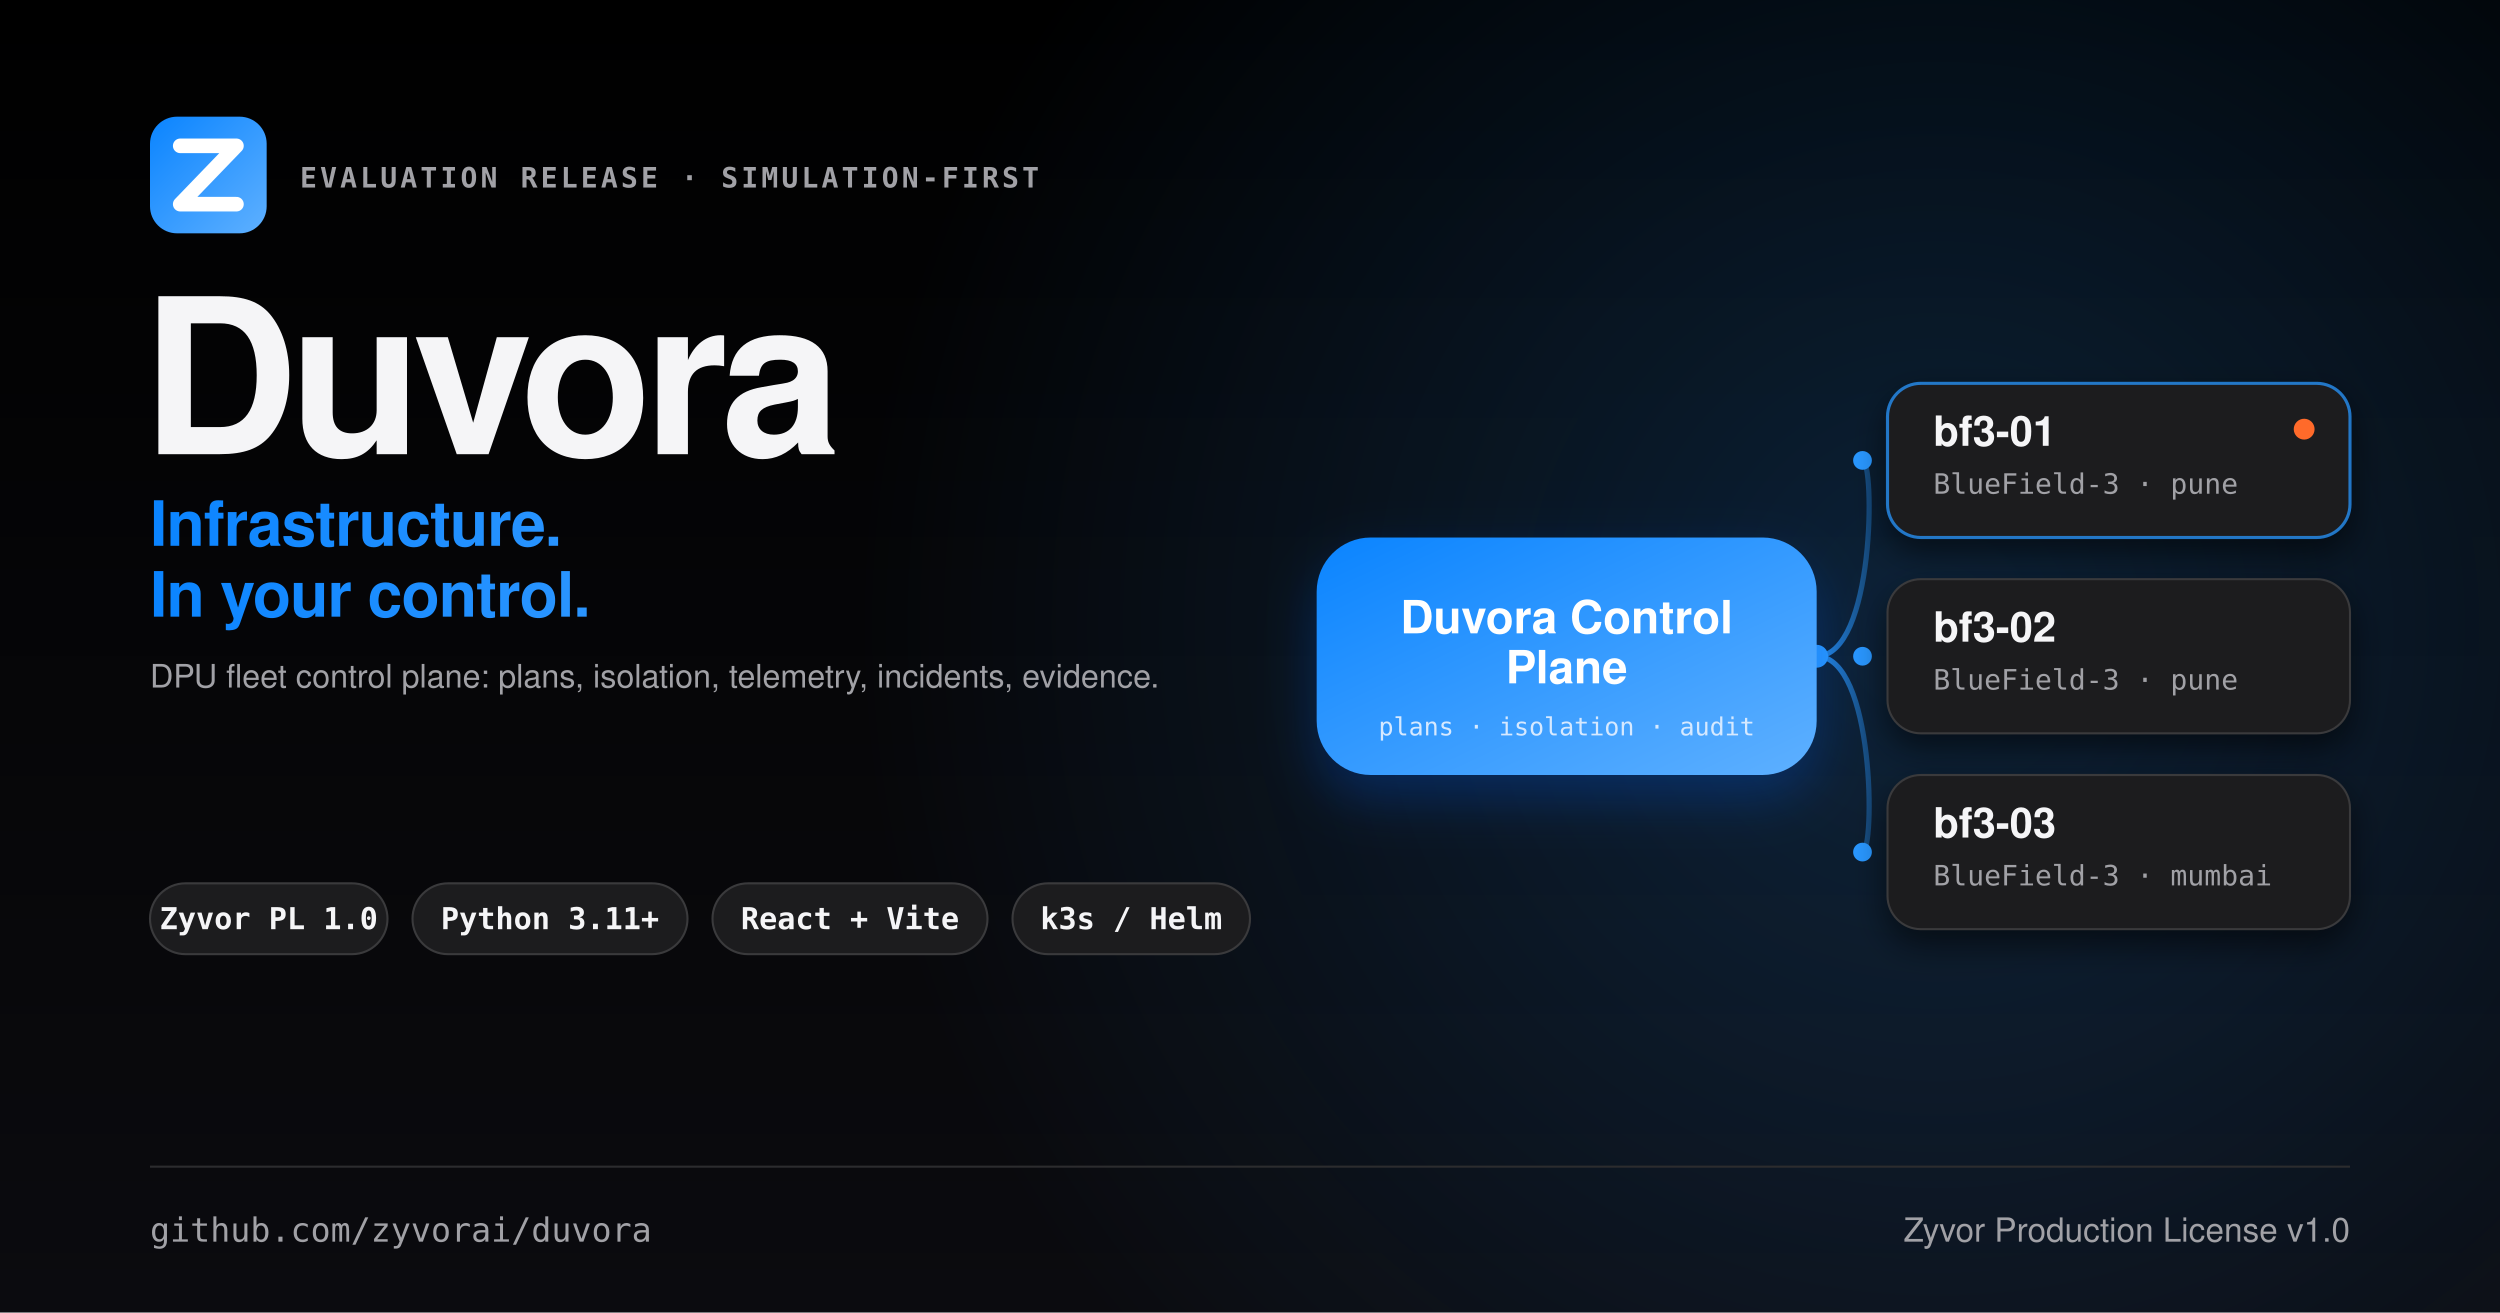
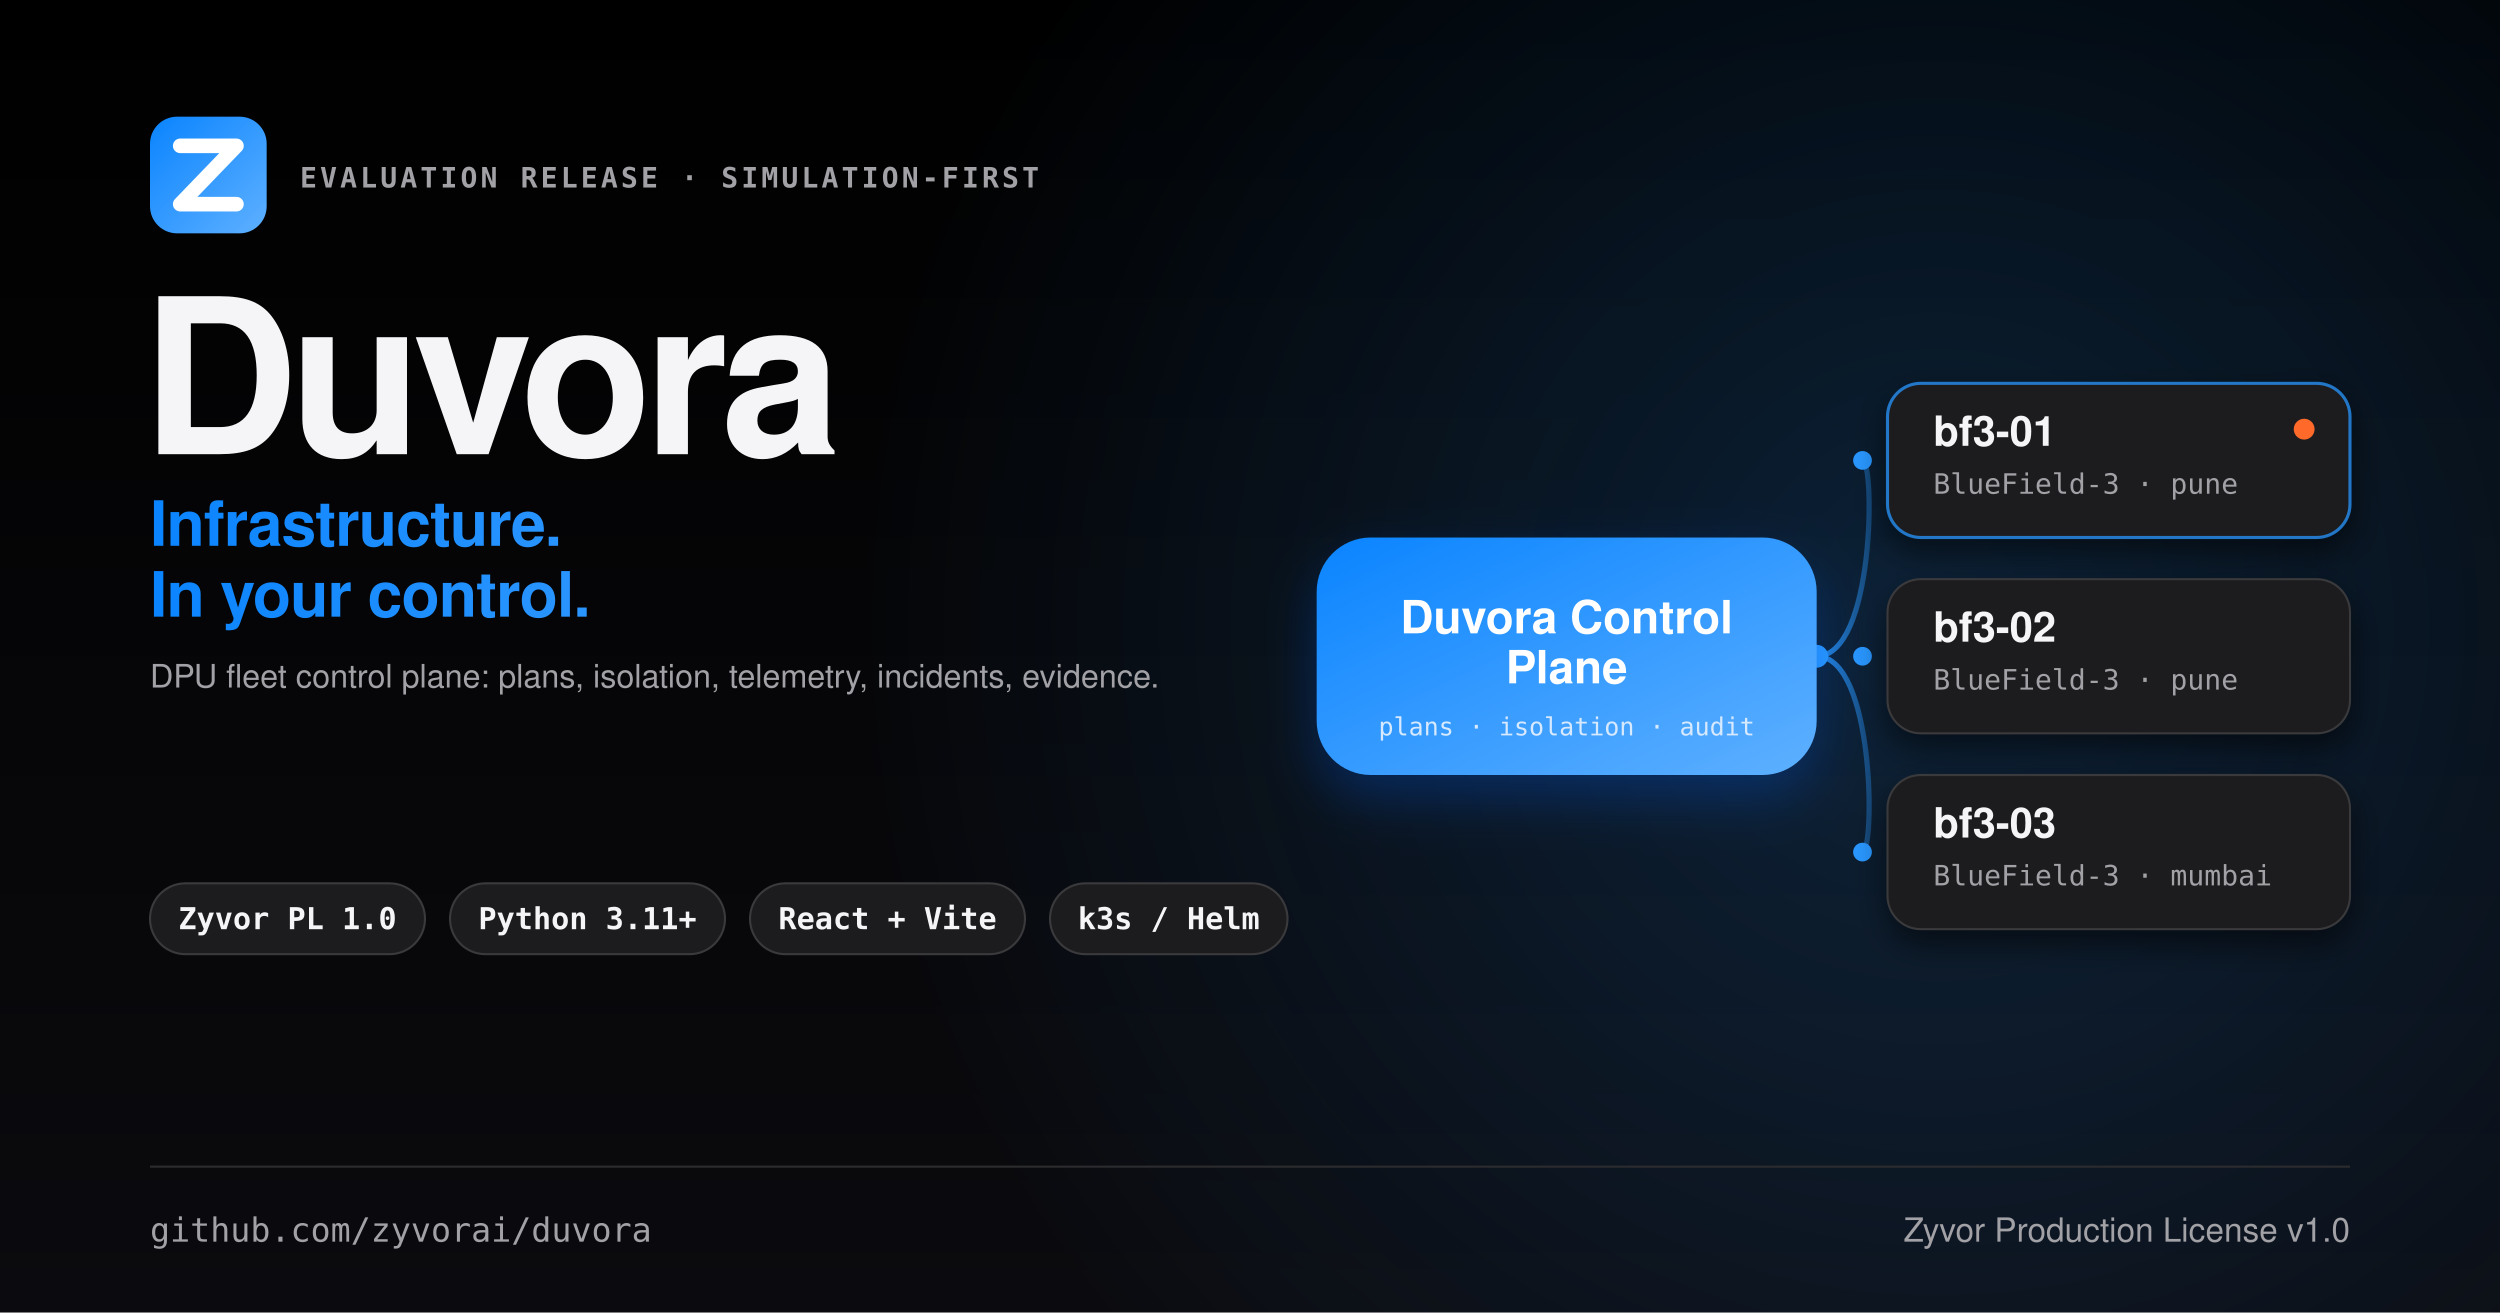
<svg xmlns="http://www.w3.org/2000/svg" width="1200" height="630" viewBox="0 0 1200 630" role="img" aria-label="Duvora — Infrastructure. In your control. DPU fleet control plane: plans, isolation, telemetry, incidents and evidence. Evaluation release, simulation-first.">
  <defs>
    <linearGradient id="bg" x1="0" y1="0" x2="0" y2="630" gradientUnits="userSpaceOnUse">
      <stop offset="0" stop-color="#000000" />
      <stop offset="1" stop-color="#0b0b0f" />
    </linearGradient>
    <radialGradient id="wash" cx="930" cy="300" r="520" gradientUnits="userSpaceOnUse">
      <stop offset="0" stop-color="#2997ff" stop-opacity="0.20" />
      <stop offset="0.6" stop-color="#2997ff" stop-opacity="0.08" />
      <stop offset="1" stop-color="#2997ff" stop-opacity="0" />
    </radialGradient>
    <linearGradient id="blue" x1="0" y1="0" x2="1" y2="1">
      <stop offset="0" stop-color="#0a84ff" />
      <stop offset="1" stop-color="#5eb0ff" />
    </linearGradient>
    <linearGradient id="blueText" x1="72" y1="0" x2="620" y2="0" gradientUnits="userSpaceOnUse">
      <stop offset="0" stop-color="#0a84ff" />
      <stop offset="1" stop-color="#5eb0ff" />
    </linearGradient>
    <linearGradient id="wire" x1="0" y1="0" x2="1" y2="0">
      <stop offset="0" stop-color="#2997ff" stop-opacity="0.9" />
      <stop offset="1" stop-color="#2997ff" stop-opacity="0.35" />
    </linearGradient>
    <filter id="shadow" x="-20%" y="-30%" width="140%" height="190%" color-interpolation-filters="sRGB">
      <feGaussianBlur in="SourceAlpha" stdDeviation="8" />
      <feOffset dy="7" result="b" />
      <feColorMatrix in="b" type="matrix" values="0 0 0 0 0  0 0 0 0 0  0 0 0 0 0  0 0 0 0.55 0" result="s" />
      <feMerge>
        <feMergeNode in="s" />
        <feMergeNode in="SourceGraphic" />
      </feMerge>
    </filter>
    <filter id="glow" x="-30%" y="-40%" width="160%" height="200%" color-interpolation-filters="sRGB">
      <feGaussianBlur in="SourceAlpha" stdDeviation="13" />
      <feOffset dy="11" result="b" />
      <feColorMatrix in="b" type="matrix" values="0 0 0 0 0.0  0 0 0 0 0.35  0 0 0 0 0.9  0 0 0 0.30 0" result="s" />
      <feMerge>
        <feMergeNode in="s" />
        <feMergeNode in="SourceGraphic" />
      </feMerge>
    </filter>
  </defs>
  <rect width="1200" height="630" fill="url(#bg)" />
  <rect width="1200" height="630" fill="url(#wash)" />
  <rect x="72" y="56" width="56" height="56" rx="13" fill="url(#blue)" />
  <path d="M86.5 70 113.5 70 86.5 98 113.5 98" fill="none" stroke="#ffffff" stroke-width="7" stroke-linecap="round" stroke-linejoin="round" />
  <text x="144" y="90" font-family="'Menlo','JetBrains Mono',monospace" font-size="13.5" font-weight="700" letter-spacing="1.5" fill="#a1a1a6">EVALUATION RELEASE · SIMULATION-FIRST</text>
  <text x="68" y="218" font-family="'Helvetica Neue',Helvetica,Arial,sans-serif" font-size="104" font-weight="700" letter-spacing="-4" fill="#f5f5f7">Duvora</text>
  <text x="72" y="262" font-family="'Helvetica Neue',Helvetica,Arial,sans-serif" font-size="30" font-weight="600" letter-spacing="-0.4" fill="url(#blueText)">Infrastructure.</text>
  <text x="72" y="296" font-family="'Helvetica Neue',Helvetica,Arial,sans-serif" font-size="30" font-weight="600" letter-spacing="-0.4" fill="url(#blueText)">In your control.</text>
  <text x="72" y="330" font-family="'Helvetica Neue',Helvetica,Arial,sans-serif" font-size="15.5" fill="#a1a1a6">DPU fleet control plane: plans, isolation, telemetry, incidents, evidence.</text>
  <g font-family="'Helvetica Neue',Helvetica,Arial,sans-serif">
-     <rect x="72" y="424" width="114" height="34" rx="17" fill="#1c1c1e" stroke="#3a3a3c" />
-     <text x="129.0" y="446" text-anchor="middle" font-size="14.5" font-weight="600" font-family="'Menlo','JetBrains Mono',monospace" fill="#f5f5f7">Zyvor PL 1.0</text>
-     <rect x="198" y="424" width="132" height="34" rx="17" fill="#1c1c1e" stroke="#3a3a3c" />
-     <text x="264.0" y="446" text-anchor="middle" font-size="14.5" font-weight="600" font-family="'Menlo','JetBrains Mono',monospace" fill="#f5f5f7">Python 3.11+</text>
-     <rect x="342" y="424" width="132" height="34" rx="17" fill="#1c1c1e" stroke="#3a3a3c" />
-     <text x="408.0" y="446" text-anchor="middle" font-size="14.5" font-weight="600" font-family="'Menlo','JetBrains Mono',monospace" fill="#f5f5f7">React + Vite</text>
-     <rect x="486" y="424" width="114" height="34" rx="17" fill="#1c1c1e" stroke="#3a3a3c" />
-     <text x="543.0" y="446" text-anchor="middle" font-size="14.5" font-weight="600" font-family="'Menlo','JetBrains Mono',monospace" fill="#f5f5f7">k3s / Helm</text>
+     <rect x="72" y="424" width="132" height="34" rx="17" fill="#1c1c1e" stroke="#3a3a3c" />
+     <text x="138.0" y="446" text-anchor="middle" font-size="14.5" font-weight="600" font-family="'Menlo','JetBrains Mono',monospace" fill="#f5f5f7">Zyvor PL 1.0</text>
+     <rect x="216" y="424" width="132" height="34" rx="17" fill="#1c1c1e" stroke="#3a3a3c" />
+     <text x="282.0" y="446" text-anchor="middle" font-size="14.5" font-weight="600" font-family="'Menlo','JetBrains Mono',monospace" fill="#f5f5f7">Python 3.11+</text>
+     <rect x="360" y="424" width="132" height="34" rx="17" fill="#1c1c1e" stroke="#3a3a3c" />
+     <text x="426.0" y="446" text-anchor="middle" font-size="14.5" font-weight="600" font-family="'Menlo','JetBrains Mono',monospace" fill="#f5f5f7">React + Vite</text>
+     <rect x="504" y="424" width="114" height="34" rx="17" fill="#1c1c1e" stroke="#3a3a3c" />
+     <text x="561.0" y="446" text-anchor="middle" font-size="14.5" font-weight="600" font-family="'Menlo','JetBrains Mono',monospace" fill="#f5f5f7">k3s / Helm</text>
  </g>
  <g fill="none" stroke="url(#wire)" stroke-width="2.5" stroke-linecap="round">
    <path d="M872 315 C 900 315, 900 221, 894 221" />
    <path d="M872 315 C 900 315, 900 315, 894 315" />
    <path d="M872 315 C 900 315, 900 409, 894 409" />
  </g>
  <g fill="#2997ff">
    <circle cx="872" cy="315" r="5.5" />
    <circle cx="894" cy="221" r="4.5" />
    <circle cx="894" cy="315" r="4.5" />
    <circle cx="894" cy="409" r="4.5" />
  </g>
  <rect x="632" y="258" width="240" height="114" rx="26" fill="url(#blue)" filter="url(#glow)" />
  <text x="752" y="304" text-anchor="middle" font-family="'Helvetica Neue',Helvetica,Arial,sans-serif" font-size="22" font-weight="700" fill="#ffffff">Duvora Control</text>
  <text x="752" y="328" text-anchor="middle" font-family="'Helvetica Neue',Helvetica,Arial,sans-serif" font-size="22" font-weight="700" fill="#ffffff">Plane</text>
  <text x="752" y="353" text-anchor="middle" font-family="'Menlo','JetBrains Mono',monospace" font-size="12" fill="#d6e9ff">plans · isolation · audit</text>
  <g font-family="'Helvetica Neue',Helvetica,Arial,sans-serif">
    <rect x="906" y="184" width="222" height="74" rx="16" fill="#1c1c1e" stroke="#2997ff" stroke-opacity="0.75" stroke-width="1.5" filter="url(#shadow)" />
    <text x="928" y="214" font-size="20" font-weight="700" fill="#f5f5f7">bf3-01</text>
    <text x="928" y="237" font-size="13.5" font-family="'Menlo','JetBrains Mono',monospace" fill="#a1a1a6">BlueField-3 · pune</text>
    <circle cx="1106" cy="206" r="5" fill="#ff6a2a" />
    <rect x="906" y="278" width="222" height="74" rx="16" fill="#1c1c1e" stroke="#3a3a3c" filter="url(#shadow)" />
    <text x="928" y="308" font-size="20" font-weight="700" fill="#f5f5f7">bf3-02</text>
    <text x="928" y="331" font-size="13.5" font-family="'Menlo','JetBrains Mono',monospace" fill="#a1a1a6">BlueField-3 · pune</text>
    <rect x="906" y="372" width="222" height="74" rx="16" fill="#1c1c1e" stroke="#3a3a3c" filter="url(#shadow)" />
    <text x="928" y="402" font-size="20" font-weight="700" fill="#f5f5f7">bf3-03</text>
    <text x="928" y="425" font-size="13.5" font-family="'Menlo','JetBrains Mono',monospace" fill="#a1a1a6">BlueField-3 · mumbai</text>
  </g>
  <line x1="72" y1="560" x2="1128" y2="560" stroke="#2c2c2e" stroke-width="1" />
  <text x="72" y="596" font-family="'Menlo','JetBrains Mono',monospace" font-size="16" fill="#a1a1a6">github.com/zyvorai/duvora</text>
  <text x="1128" y="596" text-anchor="end" font-family="'Helvetica Neue',Helvetica,Arial,sans-serif" font-size="16" fill="#a1a1a6">Zyvor Production License v1.0</text>
</svg>
